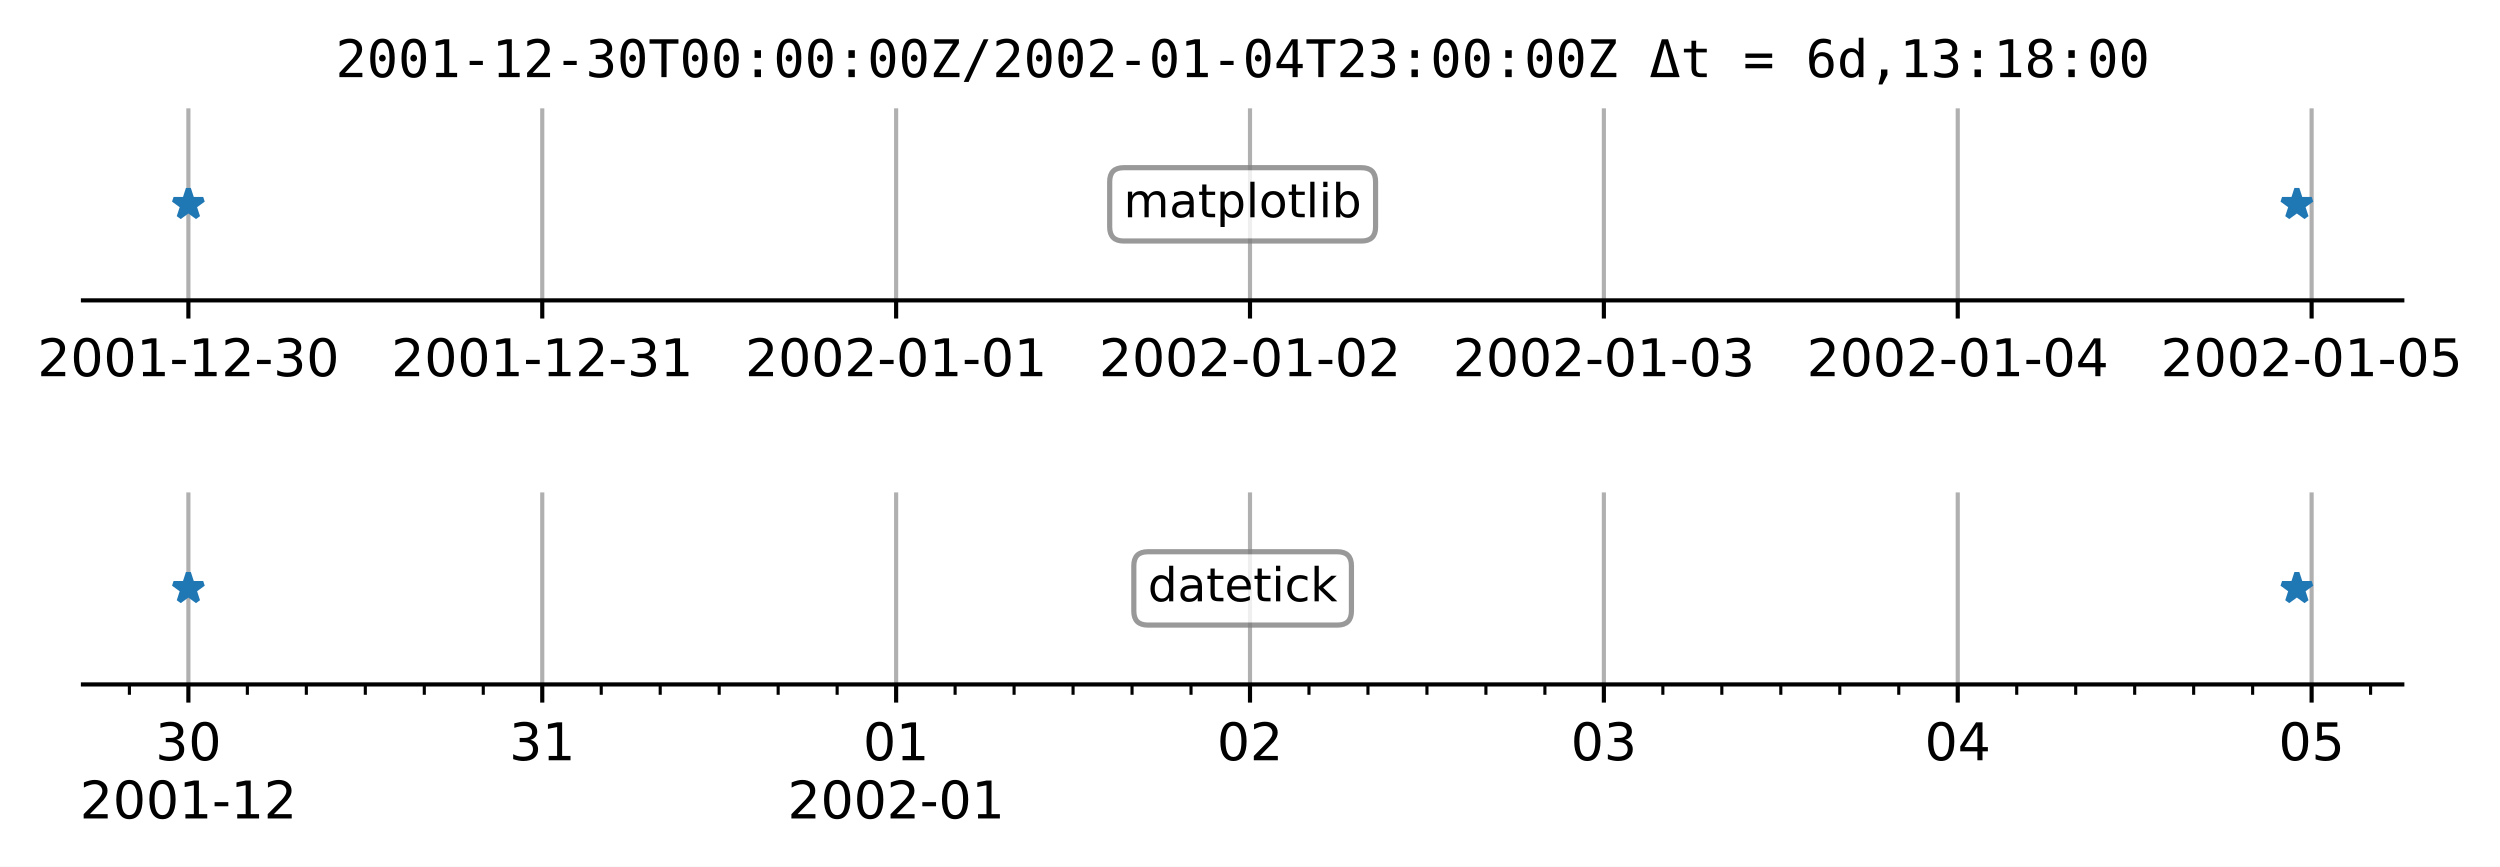
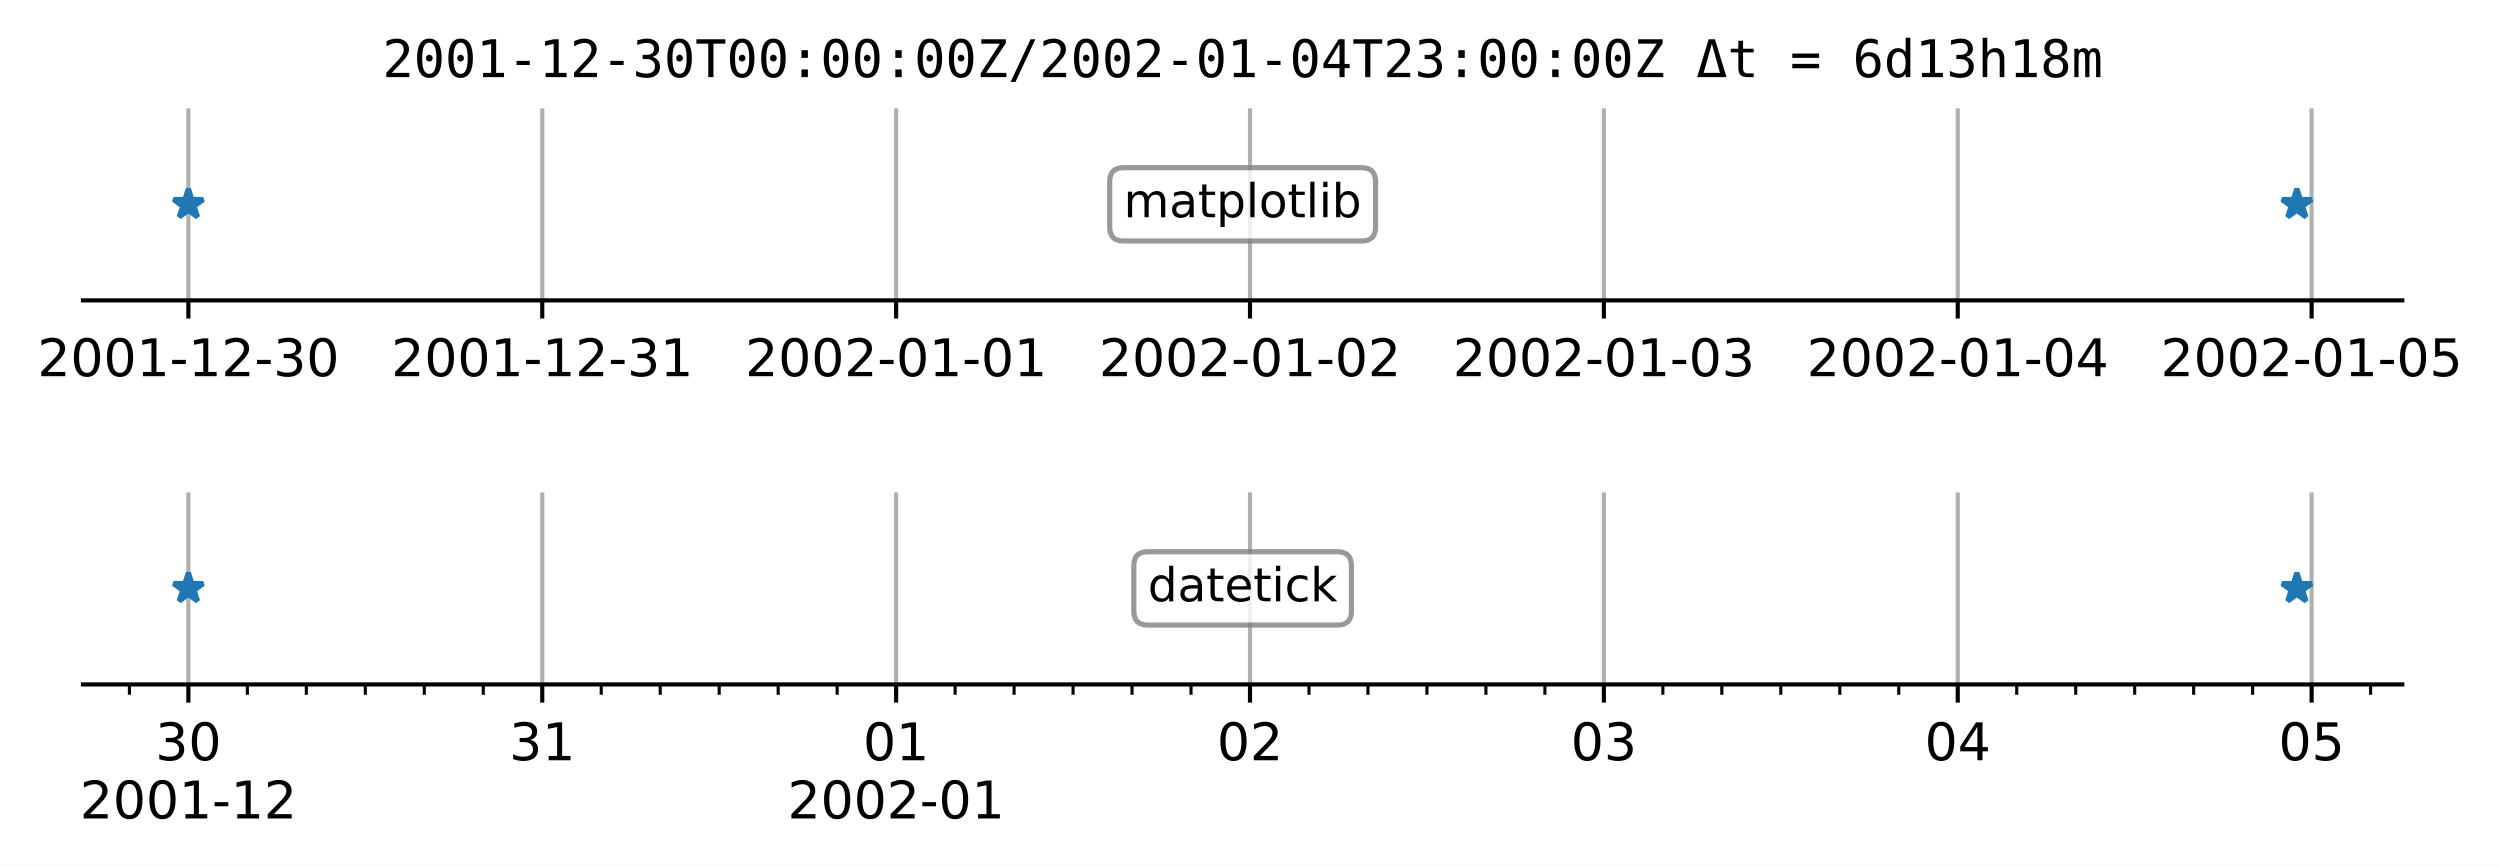
<svg xmlns="http://www.w3.org/2000/svg" xmlns:xlink="http://www.w3.org/1999/xlink" width="481.172pt" height="166.808pt" viewBox="0 0 481.172 166.808" version="1.1">
  <defs>
    <style type="text/css">*{stroke-linejoin: round; stroke-linecap: butt}</style>
  </defs>
  <g id="figure_1">
    <g id="patch_1">
      <path d="M 0 166.808  L 481.172 166.808  L 481.172 0  L 0 0  z " style="fill: #ffffff" />
    </g>
    <g id="axes_1">
      <g id="patch_2">
        <path d="M 15.967 57.812  L 462.367 57.812  L 462.367 20.852  L 15.967 20.852  z " style="fill: #ffffff" />
      </g>
      <g id="matplotlib.axis_1">
        <g id="xtick_1">
          <g id="line2d_1">
            <path d="M 36.258 57.812  L 36.258 20.852  " clip-path="url(#p2699d88680)" style="fill: none; stroke: #b0b0b0; stroke-width: 0.8; stroke-linecap: square" />
          </g>
          <g id="line2d_2">
            <defs>
              <path id="m1e6c41ab66" d="M 0 0  L 0 3.5  " style="stroke: #000000; stroke-width: 0.8" />
            </defs>
            <g>
              <use xlink:href="#m1e6c41ab66" x="36.258" y="57.812" style="stroke: #000000; stroke-width: 0.8" />
            </g>
          </g>
          <g id="text_1">
            <text style="font-size: 10px; font-family: 'DejaVu Sans', 'Bitstream Vera Sans', 'Computer Modern Sans Serif', 'Lucida Grande', 'Verdana', 'Geneva', 'Lucid', 'Arial', 'Helvetica', 'Avant Garde', sans-serif; text-anchor: middle" x="36.258" y="72.41" transform="rotate(-0 36.25781 72.41)">2001-12-30</text>
          </g>
        </g>
        <g id="xtick_2">
          <g id="line2d_3">
            <path d="M 104.367 57.812  L 104.367 20.852  " clip-path="url(#p2699d88680)" style="fill: none; stroke: #b0b0b0; stroke-width: 0.8; stroke-linecap: square" />
          </g>
          <g id="line2d_4">
            <g>
              <use xlink:href="#m1e6c41ab66" x="104.367" y="57.812" style="stroke: #000000; stroke-width: 0.8" />
            </g>
          </g>
          <g id="text_2">
            <text style="font-size: 10px; font-family: 'DejaVu Sans', 'Bitstream Vera Sans', 'Computer Modern Sans Serif', 'Lucida Grande', 'Verdana', 'Geneva', 'Lucid', 'Arial', 'Helvetica', 'Avant Garde', sans-serif; text-anchor: middle" x="104.367" y="72.41" transform="rotate(-0 104.3672 72.41)">2001-12-31</text>
          </g>
        </g>
        <g id="xtick_3">
          <g id="line2d_5">
            <path d="M 172.477 57.812  L 172.477 20.852  " clip-path="url(#p2699d88680)" style="fill: none; stroke: #b0b0b0; stroke-width: 0.8; stroke-linecap: square" />
          </g>
          <g id="line2d_6">
            <g>
              <use xlink:href="#m1e6c41ab66" x="172.477" y="57.812" style="stroke: #000000; stroke-width: 0.8" />
            </g>
          </g>
          <g id="text_3">
            <text style="font-size: 10px; font-family: 'DejaVu Sans', 'Bitstream Vera Sans', 'Computer Modern Sans Serif', 'Lucida Grande', 'Verdana', 'Geneva', 'Lucid', 'Arial', 'Helvetica', 'Avant Garde', sans-serif; text-anchor: middle" x="172.477" y="72.41" transform="rotate(-0 172.4765 72.41)">2002-01-01</text>
          </g>
        </g>
        <g id="xtick_4">
          <g id="line2d_7">
            <path d="M 240.586 57.812  L 240.586 20.852  " clip-path="url(#p2699d88680)" style="fill: none; stroke: #b0b0b0; stroke-width: 0.8; stroke-linecap: square" />
          </g>
          <g id="line2d_8">
            <g>
              <use xlink:href="#m1e6c41ab66" x="240.586" y="57.812" style="stroke: #000000; stroke-width: 0.8" />
            </g>
          </g>
          <g id="text_4">
            <text style="font-size: 10px; font-family: 'DejaVu Sans', 'Bitstream Vera Sans', 'Computer Modern Sans Serif', 'Lucida Grande', 'Verdana', 'Geneva', 'Lucid', 'Arial', 'Helvetica', 'Avant Garde', sans-serif; text-anchor: middle" x="240.586" y="72.41" transform="rotate(-0 240.5858 72.41)">2002-01-02</text>
          </g>
        </g>
        <g id="xtick_5">
          <g id="line2d_9">
            <path d="M 308.695 57.812  L 308.695 20.852  " clip-path="url(#p2699d88680)" style="fill: none; stroke: #b0b0b0; stroke-width: 0.8; stroke-linecap: square" />
          </g>
          <g id="line2d_10">
            <g>
              <use xlink:href="#m1e6c41ab66" x="308.695" y="57.812" style="stroke: #000000; stroke-width: 0.8" />
            </g>
          </g>
          <g id="text_5">
            <text style="font-size: 10px; font-family: 'DejaVu Sans', 'Bitstream Vera Sans', 'Computer Modern Sans Serif', 'Lucida Grande', 'Verdana', 'Geneva', 'Lucid', 'Arial', 'Helvetica', 'Avant Garde', sans-serif; text-anchor: middle" x="308.695" y="72.41" transform="rotate(-0 308.6952 72.41)">2002-01-03</text>
          </g>
        </g>
        <g id="xtick_6">
          <g id="line2d_11">
            <path d="M 376.805 57.812  L 376.805 20.852  " clip-path="url(#p2699d88680)" style="fill: none; stroke: #b0b0b0; stroke-width: 0.8; stroke-linecap: square" />
          </g>
          <g id="line2d_12">
            <g>
              <use xlink:href="#m1e6c41ab66" x="376.805" y="57.812" style="stroke: #000000; stroke-width: 0.8" />
            </g>
          </g>
          <g id="text_6">
            <text style="font-size: 10px; font-family: 'DejaVu Sans', 'Bitstream Vera Sans', 'Computer Modern Sans Serif', 'Lucida Grande', 'Verdana', 'Geneva', 'Lucid', 'Arial', 'Helvetica', 'Avant Garde', sans-serif; text-anchor: middle" x="376.805" y="72.41" transform="rotate(-0 376.8045 72.41)">2002-01-04</text>
          </g>
        </g>
        <g id="xtick_7">
          <g id="line2d_13">
            <path d="M 444.914 57.812  L 444.914 20.852  " clip-path="url(#p2699d88680)" style="fill: none; stroke: #b0b0b0; stroke-width: 0.8; stroke-linecap: square" />
          </g>
          <g id="line2d_14">
            <g>
              <use xlink:href="#m1e6c41ab66" x="444.914" y="57.812" style="stroke: #000000; stroke-width: 0.8" />
            </g>
          </g>
          <g id="text_7">
            <text style="font-size: 10px; font-family: 'DejaVu Sans', 'Bitstream Vera Sans', 'Computer Modern Sans Serif', 'Lucida Grande', 'Verdana', 'Geneva', 'Lucid', 'Arial', 'Helvetica', 'Avant Garde', sans-serif; text-anchor: middle" x="444.914" y="72.41" transform="rotate(-0 444.9139 72.41)">2002-01-05</text>
          </g>
        </g>
      </g>
      <g id="line2d_15">
        <defs>
          <path id="maf42e94cd1" d="M 0 -3  L -0.674 -0.927  L -2.853 -0.927  L -1.09 0.354  L -1.763 2.427  L -0 1.146  L 1.763 2.427  L 1.09 0.354  L 2.853 -0.927  L 0.674 -0.927  z " style="stroke: #1f77b4; stroke-linejoin: bevel" />
        </defs>
        <g clip-path="url(#p2699d88680)">
          <use xlink:href="#maf42e94cd1" x="36.258" y="39.332" style="fill: #1f77b4; stroke: #1f77b4; stroke-linejoin: bevel" />
          <use xlink:href="#maf42e94cd1" x="442.076" y="39.332" style="fill: #1f77b4; stroke: #1f77b4; stroke-linejoin: bevel" />
        </g>
      </g>
      <g id="patch_3">
        <path d="M 15.967 57.812  L 462.367 57.812  " style="fill: none; stroke: #000000; stroke-width: 0.8; stroke-linejoin: miter; stroke-linecap: square" />
      </g>
      <g id="text_8">
        <g id="patch_4">
          <path d="M 216.28 46.387  L 262.054 46.387  Q 264.754 46.387 264.754 43.687  L 264.754 34.976  Q 264.754 32.276 262.054 32.276  L 216.28 32.276  Q 213.58 32.276 213.58 34.976  L 213.58 43.687  Q 213.58 46.387 216.28 46.387  z " style="fill: #ffffff; opacity: 0.8; stroke: #808080; stroke-linejoin: miter" />
        </g>
        <text style="font-size: 9px; font-family: 'DejaVu Sans', 'Bitstream Vera Sans', 'Computer Modern Sans Serif', 'Lucida Grande', 'Verdana', 'Geneva', 'Lucid', 'Arial', 'Helvetica', 'Avant Garde', sans-serif; text-anchor: middle" x="239.167" y="41.815" transform="rotate(-0 239.1669 41.815)">matplotlib</text>
      </g>
      <g id="text_9">
-         <text style="font-size: 10px; font-family: 'DejaVu Sans Mono', 'Bitstream Vera Sans Mono', 'Computer Modern Typewriter', 'Andale Mono', 'Nimbus Mono L', 'Courier New', 'Courier', 'Fixed', 'Terminal', monospace; text-anchor: middle" x="239.167" y="14.852" transform="rotate(-0 239.1669 14.85156)">2001-12-30T00:00:00Z/2002-01-04T23:00:00Z Δt = 6d,13:18:00</text>
+         <text style="font-size: 10px; font-family: 'DejaVu Sans Mono', 'Bitstream Vera Sans Mono', 'Computer Modern Typewriter', 'Andale Mono', 'Nimbus Mono L', 'Courier New', 'Courier', 'Fixed', 'Terminal', monospace; text-anchor: middle" x="239.167" y="14.852" transform="rotate(-0 239.1669 14.85156)">2001-12-30T00:00:00Z/2002-01-04T23:00:00Z Δt = 6d13h18m</text>
      </g>
    </g>
    <g id="axes_2">
      <g id="patch_5">
        <path d="M 15.967 131.732  L 462.367 131.732  L 462.367 94.772  L 15.967 94.772  z " style="fill: #ffffff" />
      </g>
      <g id="matplotlib.axis_2">
        <g id="xtick_8">
          <g id="line2d_16">
            <path d="M 36.258 131.732  L 36.258 94.772  " clip-path="url(#pba3b5b2657)" style="fill: none; stroke: #b0b0b0; stroke-width: 0.8; stroke-linecap: square" />
          </g>
          <g id="line2d_17">
            <g>
              <use xlink:href="#m1e6c41ab66" x="36.258" y="131.732" style="stroke: #000000; stroke-width: 0.8" />
            </g>
          </g>
          <g id="text_10">
            <text style="font-size: 10px; font-family: 'DejaVu Sans', 'Bitstream Vera Sans', 'Computer Modern Sans Serif', 'Lucida Grande', 'Verdana', 'Geneva', 'Lucid', 'Arial', 'Helvetica', 'Avant Garde', sans-serif" transform="translate(29.89531 146.33)">30</text>
            <text style="font-size: 10px; font-family: 'DejaVu Sans', 'Bitstream Vera Sans', 'Computer Modern Sans Serif', 'Lucida Grande', 'Verdana', 'Geneva', 'Lucid', 'Arial', 'Helvetica', 'Avant Garde', sans-serif" transform="translate(15.36641 157.5278)">2001-12</text>
          </g>
        </g>
        <g id="xtick_9">
          <g id="line2d_18">
            <path d="M 104.367 131.732  L 104.367 94.772  " clip-path="url(#pba3b5b2657)" style="fill: none; stroke: #b0b0b0; stroke-width: 0.8; stroke-linecap: square" />
          </g>
          <g id="line2d_19">
            <g>
              <use xlink:href="#m1e6c41ab66" x="104.367" y="131.732" style="stroke: #000000; stroke-width: 0.8" />
            </g>
          </g>
          <g id="text_11">
            <text style="font-size: 10px; font-family: 'DejaVu Sans', 'Bitstream Vera Sans', 'Computer Modern Sans Serif', 'Lucida Grande', 'Verdana', 'Geneva', 'Lucid', 'Arial', 'Helvetica', 'Avant Garde', sans-serif; text-anchor: middle" x="104.367" y="146.33" transform="rotate(-0 104.3672 146.33)">31</text>
          </g>
        </g>
        <g id="xtick_10">
          <g id="line2d_20">
            <path d="M 172.477 131.732  L 172.477 94.772  " clip-path="url(#pba3b5b2657)" style="fill: none; stroke: #b0b0b0; stroke-width: 0.8; stroke-linecap: square" />
          </g>
          <g id="line2d_21">
            <g>
              <use xlink:href="#m1e6c41ab66" x="172.477" y="131.732" style="stroke: #000000; stroke-width: 0.8" />
            </g>
          </g>
          <g id="text_12">
            <text style="font-size: 10px; font-family: 'DejaVu Sans', 'Bitstream Vera Sans', 'Computer Modern Sans Serif', 'Lucida Grande', 'Verdana', 'Geneva', 'Lucid', 'Arial', 'Helvetica', 'Avant Garde', sans-serif" transform="translate(166.114 146.33)">01</text>
            <text style="font-size: 10px; font-family: 'DejaVu Sans', 'Bitstream Vera Sans', 'Computer Modern Sans Serif', 'Lucida Grande', 'Verdana', 'Geneva', 'Lucid', 'Arial', 'Helvetica', 'Avant Garde', sans-serif" transform="translate(151.5851 157.5278)">2002-01</text>
          </g>
        </g>
        <g id="xtick_11">
          <g id="line2d_22">
            <path d="M 240.586 131.732  L 240.586 94.772  " clip-path="url(#pba3b5b2657)" style="fill: none; stroke: #b0b0b0; stroke-width: 0.8; stroke-linecap: square" />
          </g>
          <g id="line2d_23">
            <g>
              <use xlink:href="#m1e6c41ab66" x="240.586" y="131.732" style="stroke: #000000; stroke-width: 0.8" />
            </g>
          </g>
          <g id="text_13">
            <text style="font-size: 10px; font-family: 'DejaVu Sans', 'Bitstream Vera Sans', 'Computer Modern Sans Serif', 'Lucida Grande', 'Verdana', 'Geneva', 'Lucid', 'Arial', 'Helvetica', 'Avant Garde', sans-serif; text-anchor: middle" x="240.586" y="146.33" transform="rotate(-0 240.5858 146.33)">02</text>
          </g>
        </g>
        <g id="xtick_12">
          <g id="line2d_24">
            <path d="M 308.695 131.732  L 308.695 94.772  " clip-path="url(#pba3b5b2657)" style="fill: none; stroke: #b0b0b0; stroke-width: 0.8; stroke-linecap: square" />
          </g>
          <g id="line2d_25">
            <g>
              <use xlink:href="#m1e6c41ab66" x="308.695" y="131.732" style="stroke: #000000; stroke-width: 0.8" />
            </g>
          </g>
          <g id="text_14">
            <text style="font-size: 10px; font-family: 'DejaVu Sans', 'Bitstream Vera Sans', 'Computer Modern Sans Serif', 'Lucida Grande', 'Verdana', 'Geneva', 'Lucid', 'Arial', 'Helvetica', 'Avant Garde', sans-serif; text-anchor: middle" x="308.695" y="146.33" transform="rotate(-0 308.6952 146.33)">03</text>
          </g>
        </g>
        <g id="xtick_13">
          <g id="line2d_26">
            <path d="M 376.805 131.732  L 376.805 94.772  " clip-path="url(#pba3b5b2657)" style="fill: none; stroke: #b0b0b0; stroke-width: 0.8; stroke-linecap: square" />
          </g>
          <g id="line2d_27">
            <g>
              <use xlink:href="#m1e6c41ab66" x="376.805" y="131.732" style="stroke: #000000; stroke-width: 0.8" />
            </g>
          </g>
          <g id="text_15">
            <text style="font-size: 10px; font-family: 'DejaVu Sans', 'Bitstream Vera Sans', 'Computer Modern Sans Serif', 'Lucida Grande', 'Verdana', 'Geneva', 'Lucid', 'Arial', 'Helvetica', 'Avant Garde', sans-serif; text-anchor: middle" x="376.805" y="146.33" transform="rotate(-0 376.8045 146.33)">04</text>
          </g>
        </g>
        <g id="xtick_14">
          <g id="line2d_28">
            <path d="M 444.914 131.732  L 444.914 94.772  " clip-path="url(#pba3b5b2657)" style="fill: none; stroke: #b0b0b0; stroke-width: 0.8; stroke-linecap: square" />
          </g>
          <g id="line2d_29">
            <g>
              <use xlink:href="#m1e6c41ab66" x="444.914" y="131.732" style="stroke: #000000; stroke-width: 0.8" />
            </g>
          </g>
          <g id="text_16">
            <text style="font-size: 10px; font-family: 'DejaVu Sans', 'Bitstream Vera Sans', 'Computer Modern Sans Serif', 'Lucida Grande', 'Verdana', 'Geneva', 'Lucid', 'Arial', 'Helvetica', 'Avant Garde', sans-serif; text-anchor: middle" x="444.914" y="146.33" transform="rotate(-0 444.9139 146.33)">05</text>
          </g>
        </g>
        <g id="xtick_15">
          <g id="line2d_30">
            <defs>
              <path id="m7da8c832f9" d="M 0 0  L 0 2  " style="stroke: #000000; stroke-width: 0.6" />
            </defs>
            <g>
              <use xlink:href="#m7da8c832f9" x="24.906" y="131.732" style="stroke: #000000; stroke-width: 0.6" />
            </g>
          </g>
        </g>
        <g id="xtick_16">
          <g id="line2d_31">
            <g>
              <use xlink:href="#m7da8c832f9" x="47.609" y="131.732" style="stroke: #000000; stroke-width: 0.6" />
            </g>
          </g>
        </g>
        <g id="xtick_17">
          <g id="line2d_32">
            <g>
              <use xlink:href="#m7da8c832f9" x="58.961" y="131.732" style="stroke: #000000; stroke-width: 0.6" />
            </g>
          </g>
        </g>
        <g id="xtick_18">
          <g id="line2d_33">
            <g>
              <use xlink:href="#m7da8c832f9" x="70.312" y="131.732" style="stroke: #000000; stroke-width: 0.6" />
            </g>
          </g>
        </g>
        <g id="xtick_19">
          <g id="line2d_34">
            <g>
              <use xlink:href="#m7da8c832f9" x="81.664" y="131.732" style="stroke: #000000; stroke-width: 0.6" />
            </g>
          </g>
        </g>
        <g id="xtick_20">
          <g id="line2d_35">
            <g>
              <use xlink:href="#m7da8c832f9" x="93.016" y="131.732" style="stroke: #000000; stroke-width: 0.6" />
            </g>
          </g>
        </g>
        <g id="xtick_21">
          <g id="line2d_36">
            <g>
              <use xlink:href="#m7da8c832f9" x="115.719" y="131.732" style="stroke: #000000; stroke-width: 0.6" />
            </g>
          </g>
        </g>
        <g id="xtick_22">
          <g id="line2d_37">
            <g>
              <use xlink:href="#m7da8c832f9" x="127.07" y="131.732" style="stroke: #000000; stroke-width: 0.6" />
            </g>
          </g>
        </g>
        <g id="xtick_23">
          <g id="line2d_38">
            <g>
              <use xlink:href="#m7da8c832f9" x="138.422" y="131.732" style="stroke: #000000; stroke-width: 0.6" />
            </g>
          </g>
        </g>
        <g id="xtick_24">
          <g id="line2d_39">
            <g>
              <use xlink:href="#m7da8c832f9" x="149.773" y="131.732" style="stroke: #000000; stroke-width: 0.6" />
            </g>
          </g>
        </g>
        <g id="xtick_25">
          <g id="line2d_40">
            <g>
              <use xlink:href="#m7da8c832f9" x="161.125" y="131.732" style="stroke: #000000; stroke-width: 0.6" />
            </g>
          </g>
        </g>
        <g id="xtick_26">
          <g id="line2d_41">
            <g>
              <use xlink:href="#m7da8c832f9" x="183.828" y="131.732" style="stroke: #000000; stroke-width: 0.6" />
            </g>
          </g>
        </g>
        <g id="xtick_27">
          <g id="line2d_42">
            <g>
              <use xlink:href="#m7da8c832f9" x="195.18" y="131.732" style="stroke: #000000; stroke-width: 0.6" />
            </g>
          </g>
        </g>
        <g id="xtick_28">
          <g id="line2d_43">
            <g>
              <use xlink:href="#m7da8c832f9" x="206.531" y="131.732" style="stroke: #000000; stroke-width: 0.6" />
            </g>
          </g>
        </g>
        <g id="xtick_29">
          <g id="line2d_44">
            <g>
              <use xlink:href="#m7da8c832f9" x="217.883" y="131.732" style="stroke: #000000; stroke-width: 0.6" />
            </g>
          </g>
        </g>
        <g id="xtick_30">
          <g id="line2d_45">
            <g>
              <use xlink:href="#m7da8c832f9" x="229.234" y="131.732" style="stroke: #000000; stroke-width: 0.6" />
            </g>
          </g>
        </g>
        <g id="xtick_31">
          <g id="line2d_46">
            <g>
              <use xlink:href="#m7da8c832f9" x="251.937" y="131.732" style="stroke: #000000; stroke-width: 0.6" />
            </g>
          </g>
        </g>
        <g id="xtick_32">
          <g id="line2d_47">
            <g>
              <use xlink:href="#m7da8c832f9" x="263.289" y="131.732" style="stroke: #000000; stroke-width: 0.6" />
            </g>
          </g>
        </g>
        <g id="xtick_33">
          <g id="line2d_48">
            <g>
              <use xlink:href="#m7da8c832f9" x="274.641" y="131.732" style="stroke: #000000; stroke-width: 0.6" />
            </g>
          </g>
        </g>
        <g id="xtick_34">
          <g id="line2d_49">
            <g>
              <use xlink:href="#m7da8c832f9" x="285.992" y="131.732" style="stroke: #000000; stroke-width: 0.6" />
            </g>
          </g>
        </g>
        <g id="xtick_35">
          <g id="line2d_50">
            <g>
              <use xlink:href="#m7da8c832f9" x="297.344" y="131.732" style="stroke: #000000; stroke-width: 0.6" />
            </g>
          </g>
        </g>
        <g id="xtick_36">
          <g id="line2d_51">
            <g>
              <use xlink:href="#m7da8c832f9" x="320.047" y="131.732" style="stroke: #000000; stroke-width: 0.6" />
            </g>
          </g>
        </g>
        <g id="xtick_37">
          <g id="line2d_52">
            <g>
              <use xlink:href="#m7da8c832f9" x="331.398" y="131.732" style="stroke: #000000; stroke-width: 0.6" />
            </g>
          </g>
        </g>
        <g id="xtick_38">
          <g id="line2d_53">
            <g>
              <use xlink:href="#m7da8c832f9" x="342.75" y="131.732" style="stroke: #000000; stroke-width: 0.6" />
            </g>
          </g>
        </g>
        <g id="xtick_39">
          <g id="line2d_54">
            <g>
              <use xlink:href="#m7da8c832f9" x="354.101" y="131.732" style="stroke: #000000; stroke-width: 0.6" />
            </g>
          </g>
        </g>
        <g id="xtick_40">
          <g id="line2d_55">
            <g>
              <use xlink:href="#m7da8c832f9" x="365.453" y="131.732" style="stroke: #000000; stroke-width: 0.6" />
            </g>
          </g>
        </g>
        <g id="xtick_41">
          <g id="line2d_56">
            <g>
              <use xlink:href="#m7da8c832f9" x="388.156" y="131.732" style="stroke: #000000; stroke-width: 0.6" />
            </g>
          </g>
        </g>
        <g id="xtick_42">
          <g id="line2d_57">
            <g>
              <use xlink:href="#m7da8c832f9" x="399.508" y="131.732" style="stroke: #000000; stroke-width: 0.6" />
            </g>
          </g>
        </g>
        <g id="xtick_43">
          <g id="line2d_58">
            <g>
              <use xlink:href="#m7da8c832f9" x="410.859" y="131.732" style="stroke: #000000; stroke-width: 0.6" />
            </g>
          </g>
        </g>
        <g id="xtick_44">
          <g id="line2d_59">
            <g>
              <use xlink:href="#m7da8c832f9" x="422.211" y="131.732" style="stroke: #000000; stroke-width: 0.6" />
            </g>
          </g>
        </g>
        <g id="xtick_45">
          <g id="line2d_60">
            <g>
              <use xlink:href="#m7da8c832f9" x="433.562" y="131.732" style="stroke: #000000; stroke-width: 0.6" />
            </g>
          </g>
        </g>
        <g id="xtick_46">
          <g id="line2d_61">
            <g>
              <use xlink:href="#m7da8c832f9" x="456.265" y="131.732" style="stroke: #000000; stroke-width: 0.6" />
            </g>
          </g>
        </g>
      </g>
      <g id="line2d_62">
        <g clip-path="url(#pba3b5b2657)">
          <use xlink:href="#maf42e94cd1" x="36.258" y="113.252" style="fill: #1f77b4; stroke: #1f77b4; stroke-linejoin: bevel" />
          <use xlink:href="#maf42e94cd1" x="442.076" y="113.252" style="fill: #1f77b4; stroke: #1f77b4; stroke-linejoin: bevel" />
        </g>
      </g>
      <g id="patch_6">
        <path d="M 15.967 131.732  L 462.367 131.732  " style="fill: none; stroke: #000000; stroke-width: 0.8; stroke-linejoin: miter; stroke-linecap: square" />
      </g>
      <g id="text_17">
        <g id="patch_7">
          <path d="M 220.925 120.307  L 257.409 120.307  Q 260.109 120.307 260.109 117.607  L 260.109 108.896  Q 260.109 106.196 257.409 106.196  L 220.925 106.196  Q 218.225 106.196 218.225 108.896  L 218.225 117.607  Q 218.225 120.307 220.925 120.307  z " style="fill: #ffffff; opacity: 0.8; stroke: #808080; stroke-linejoin: miter" />
        </g>
        <text style="font-size: 9px; font-family: 'DejaVu Sans', 'Bitstream Vera Sans', 'Computer Modern Sans Serif', 'Lucida Grande', 'Verdana', 'Geneva', 'Lucid', 'Arial', 'Helvetica', 'Avant Garde', sans-serif; text-anchor: middle" x="239.167" y="115.735" transform="rotate(-0 239.1669 115.735)">datetick</text>
      </g>
    </g>
  </g>
  <defs>
    <clipPath id="p2699d88680">
      <rect x="15.967" y="20.852" width="446.4" height="36.96" />
    </clipPath>
    <clipPath id="pba3b5b2657">
      <rect x="15.967" y="94.772" width="446.4" height="36.96" />
    </clipPath>
  </defs>
</svg>
